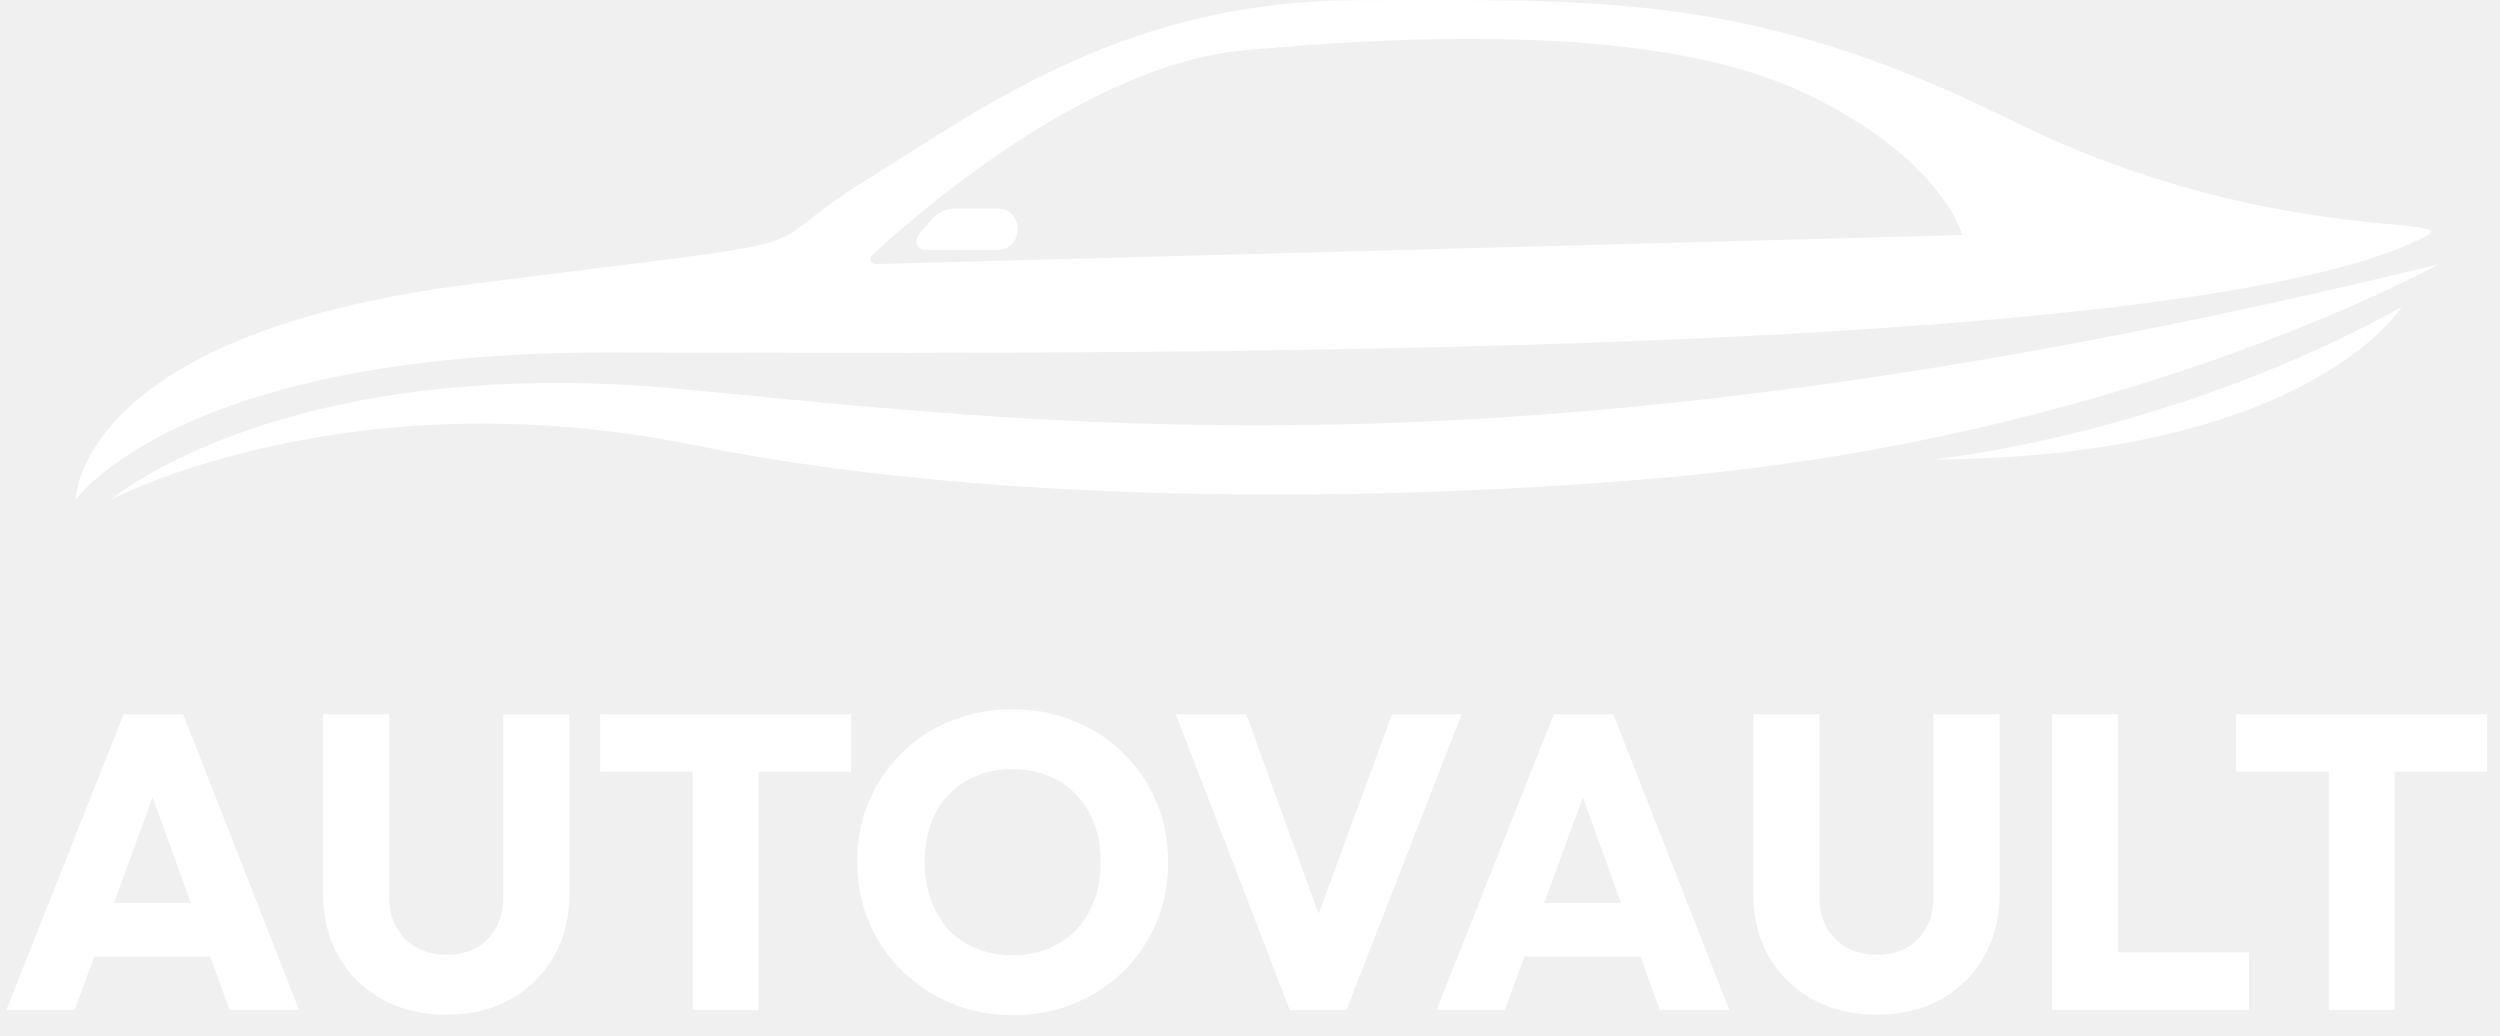
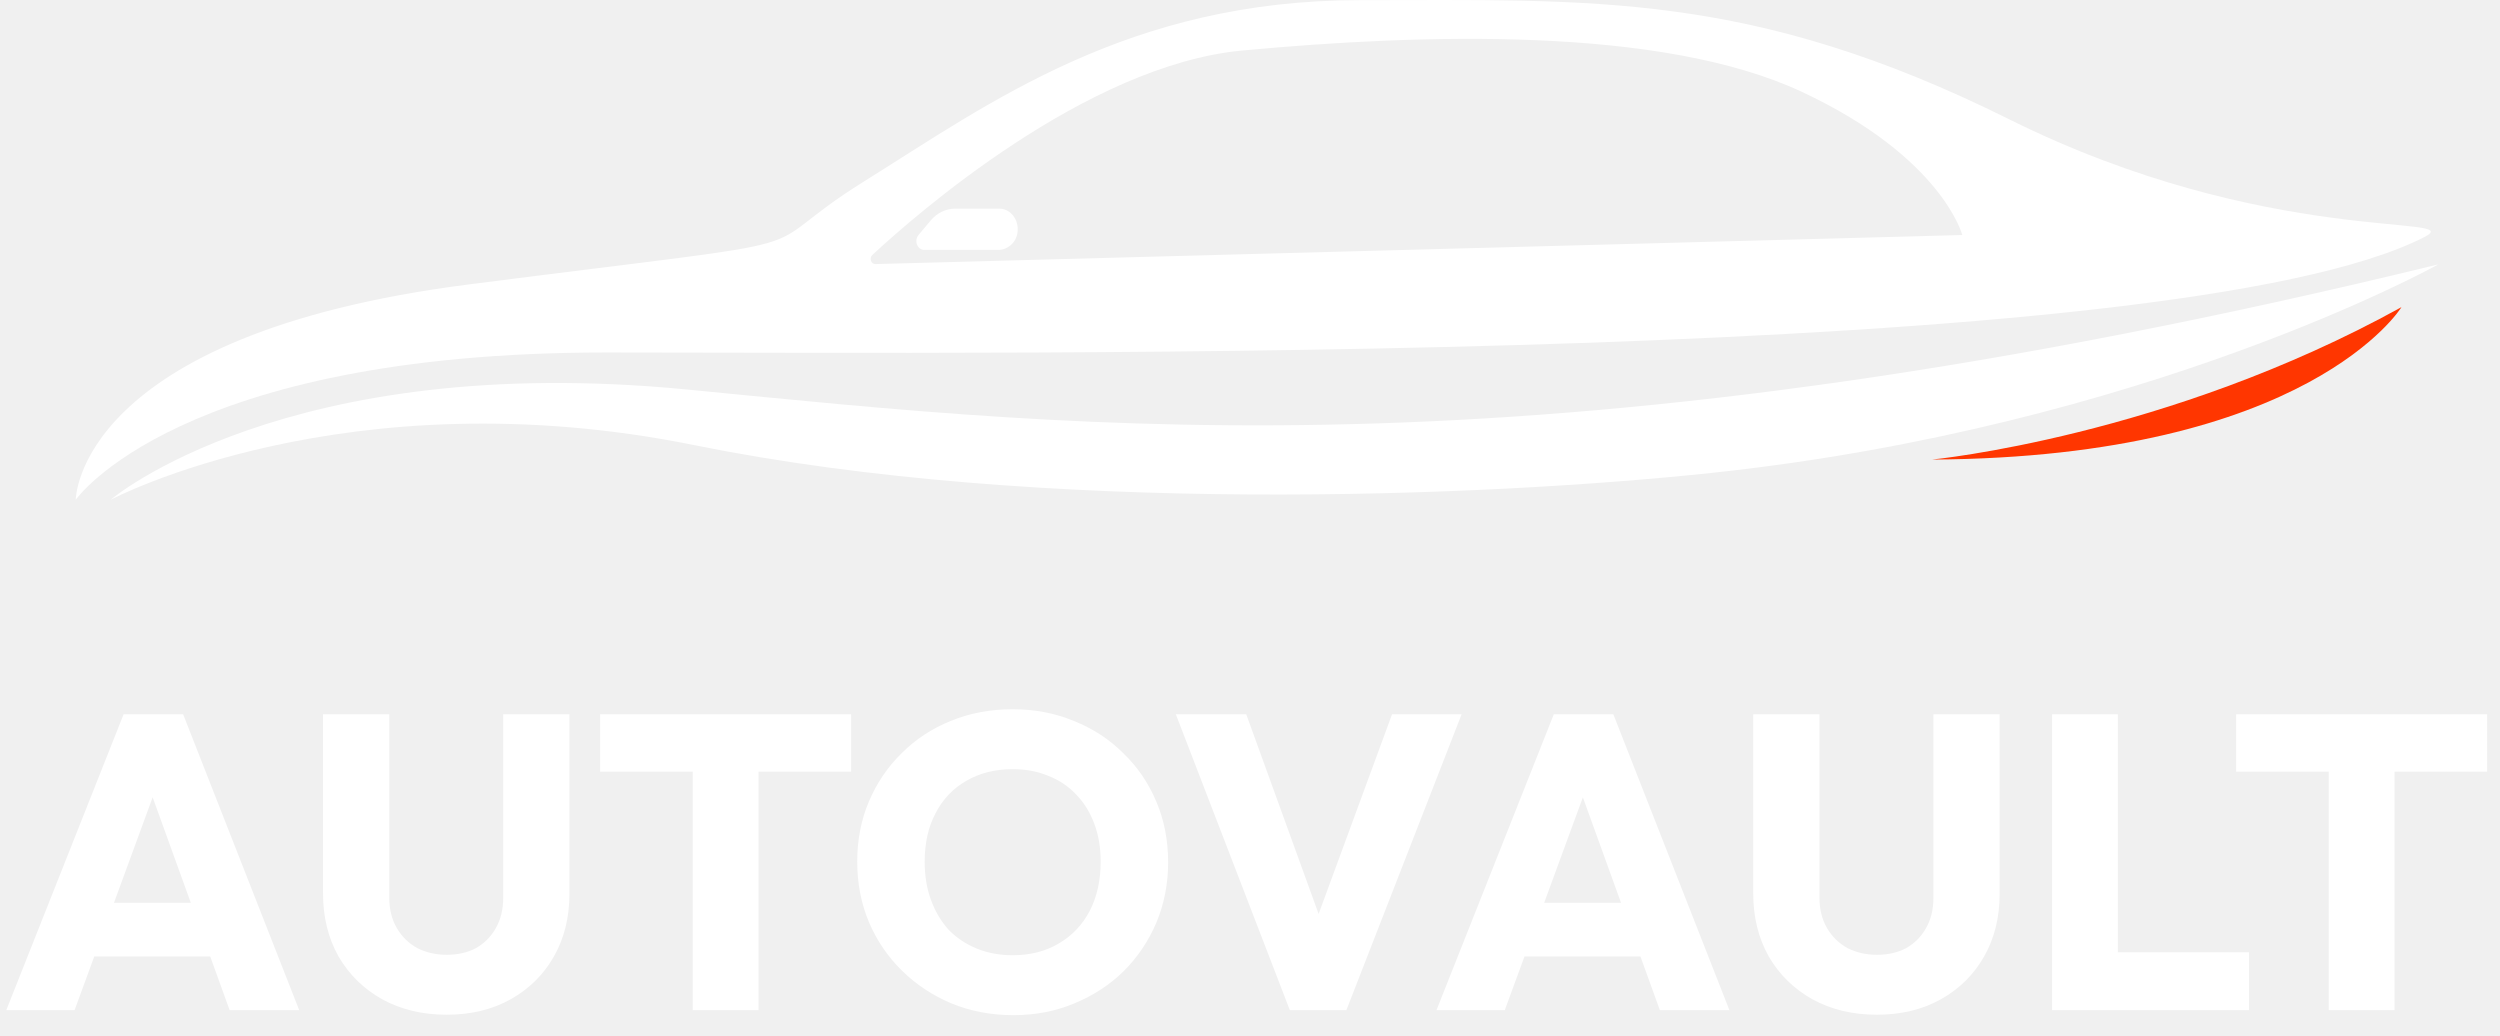
<svg xmlns="http://www.w3.org/2000/svg" width="99" height="41" viewBox="0 0 99 41" fill="none">
-   <path d="M0.249 40.001L4.895 28.285H7.252L11.848 40.001H9.093L5.576 30.277H6.521L2.954 40.001H0.249ZM2.887 37.877V35.753H9.276V37.877H2.887ZM17.687 40.183C16.724 40.183 15.873 39.979 15.131 39.569C14.401 39.16 13.826 38.596 13.406 37.877C12.996 37.147 12.792 36.317 12.792 35.388V28.285H15.414V35.537C15.414 36.002 15.513 36.405 15.712 36.748C15.911 37.091 16.182 37.357 16.525 37.545C16.879 37.722 17.266 37.81 17.687 37.81C18.129 37.81 18.517 37.722 18.848 37.545C19.18 37.357 19.44 37.097 19.628 36.765C19.827 36.422 19.927 36.018 19.927 35.554V28.285H22.549V35.404C22.549 36.334 22.344 37.158 21.935 37.877C21.526 38.596 20.956 39.16 20.226 39.569C19.496 39.979 18.649 40.183 17.687 40.183ZM27.431 40.001V28.451H30.037V40.001H27.431ZM23.764 30.559V28.285H33.704V30.559H23.764ZM40.135 40.2C39.25 40.2 38.431 40.045 37.679 39.735C36.938 39.425 36.285 38.994 35.721 38.441C35.157 37.888 34.72 37.246 34.41 36.516C34.1 35.775 33.946 34.978 33.946 34.127C33.946 33.264 34.1 32.467 34.41 31.737C34.72 31.007 35.151 30.371 35.705 29.829C36.258 29.276 36.905 28.85 37.646 28.551C38.398 28.241 39.217 28.086 40.102 28.086C40.976 28.086 41.783 28.241 42.525 28.551C43.277 28.85 43.929 29.276 44.483 29.829C45.047 30.371 45.484 31.012 45.794 31.754C46.103 32.484 46.258 33.28 46.258 34.143C46.258 34.995 46.103 35.791 45.794 36.533C45.484 37.263 45.052 37.904 44.499 38.458C43.946 39 43.293 39.425 42.541 39.735C41.8 40.045 40.998 40.2 40.135 40.2ZM40.102 37.827C40.799 37.827 41.407 37.672 41.927 37.362C42.458 37.053 42.867 36.621 43.155 36.068C43.443 35.504 43.587 34.857 43.587 34.127C43.587 33.573 43.504 33.076 43.338 32.633C43.172 32.179 42.934 31.792 42.624 31.471C42.314 31.14 41.944 30.891 41.512 30.725C41.092 30.548 40.622 30.459 40.102 30.459C39.405 30.459 38.791 30.614 38.26 30.924C37.74 31.223 37.336 31.648 37.049 32.202C36.761 32.744 36.617 33.385 36.617 34.127C36.617 34.68 36.7 35.183 36.866 35.637C37.032 36.09 37.264 36.483 37.563 36.815C37.873 37.136 38.243 37.384 38.675 37.561C39.106 37.738 39.582 37.827 40.102 37.827ZM51.077 40.001L46.563 28.285H49.351L52.786 37.761H51.641L55.125 28.285H57.88L53.317 40.001H51.077ZM56.885 40.001L61.531 28.285H63.888L68.484 40.001H65.73L62.212 30.277H63.158L59.59 40.001H56.885ZM59.523 37.877V35.753H65.912V37.877H59.523ZM74.323 40.183C73.361 40.183 72.509 39.979 71.768 39.569C71.037 39.16 70.462 38.596 70.042 37.877C69.632 37.147 69.428 36.317 69.428 35.388V28.285H72.05V35.537C72.05 36.002 72.149 36.405 72.348 36.748C72.547 37.091 72.819 37.357 73.161 37.545C73.515 37.722 73.903 37.81 74.323 37.81C74.766 37.81 75.153 37.722 75.485 37.545C75.816 37.357 76.076 37.097 76.264 36.765C76.464 36.422 76.563 36.018 76.563 35.554V28.285H79.185V35.404C79.185 36.334 78.98 37.158 78.571 37.877C78.162 38.596 77.592 39.16 76.862 39.569C76.132 39.979 75.285 40.183 74.323 40.183ZM81.262 40.001V28.285H83.867V40.001H81.262ZM83.269 40.001V37.711H89.061V40.001H83.269ZM92.219 40.001V28.451H94.824V40.001H92.219ZM88.551 30.559V28.285H98.491V30.559H88.551Z" fill="white" />
-   <path d="M96.009 9.385C97.801 8.465 89.791 9.808 79.571 4.728C69.349 -0.36 63.022 0.006 53.857 0.006C44.692 0.006 39.176 4.092 34.228 7.177C29.279 10.261 34.146 9.264 18.573 11.262C3 13.255 3 19.79 3 19.79C3 19.79 7.047 13.958 24.002 13.958C40.956 13.958 86.088 14.479 96.009 9.385ZM34.545 10.096C36.235 8.526 43.015 2.58 49.193 2.001C56.318 1.335 65.782 1.034 71.35 3.635C76.917 6.236 77.706 9.307 77.706 9.307L34.669 10.457C34.494 10.464 34.409 10.221 34.545 10.096Z" fill="white" />
-   <path d="M27.209 15.425C11.312 13.876 4.384 19.789 4.384 19.789C4.384 19.789 13.721 14.837 27.499 17.628C41.276 20.418 58.811 19.677 67.752 18.73C85.033 16.893 96.556 10.47 96.556 10.47C61.19 19.099 43.105 16.978 27.209 15.425Z" fill="white" />
-   <path d="M36.6 9.896H39.533C39.896 9.896 40.234 9.618 40.292 9.216C40.367 8.705 40.017 8.262 39.572 8.262H37.822C37.459 8.262 37.111 8.431 36.861 8.725L36.374 9.304C36.186 9.53 36.325 9.896 36.6 9.896Z" fill="white" />
-   <path d="M95.099 12.162C85.801 17.303 76.503 18.199 76.503 18.199C91.454 18.118 95.099 12.162 95.099 12.162Z" fill="white" />
+   <path d="M0.249 40.001L4.895 28.285H7.252L11.848 40.001H9.093L5.576 30.276H6.521L2.954 40.001H0.249ZM2.887 37.877V35.752H9.276V37.877H2.887ZM17.687 40.183C16.724 40.183 15.873 39.978 15.131 39.569C14.401 39.16 13.826 38.596 13.406 37.877C12.996 37.146 12.792 36.317 12.792 35.387V28.285H15.414V35.537C15.414 36.001 15.513 36.405 15.712 36.748C15.911 37.091 16.182 37.356 16.525 37.545C16.879 37.722 17.266 37.81 17.687 37.81C18.129 37.81 18.517 37.722 18.848 37.545C19.18 37.356 19.44 37.097 19.628 36.765C19.827 36.422 19.927 36.018 19.927 35.553V28.285H22.549V35.404C22.549 36.333 22.344 37.157 21.935 37.877C21.526 38.596 20.956 39.16 20.226 39.569C19.496 39.978 18.649 40.183 17.687 40.183ZM27.431 40.001V28.451H30.037V40.001H27.431ZM23.764 30.559V28.285H33.704V30.559H23.764ZM40.135 40.2C39.25 40.2 38.431 40.045 37.679 39.735C36.938 39.425 36.285 38.994 35.721 38.441C35.157 37.888 34.72 37.246 34.41 36.516C34.1 35.775 33.946 34.978 33.946 34.126C33.946 33.263 34.1 32.467 34.41 31.737C34.72 31.007 35.151 30.37 35.705 29.828C36.258 29.275 36.905 28.849 37.646 28.551C38.398 28.241 39.217 28.086 40.102 28.086C40.976 28.086 41.783 28.241 42.525 28.551C43.277 28.849 43.929 29.275 44.483 29.828C45.047 30.37 45.484 31.012 45.794 31.753C46.103 32.483 46.258 33.28 46.258 34.143C46.258 34.995 46.103 35.791 45.794 36.532C45.484 37.263 45.052 37.904 44.499 38.457C43.946 38.999 43.293 39.425 42.541 39.735C41.8 40.045 40.998 40.2 40.135 40.2ZM40.102 37.827C40.799 37.827 41.407 37.672 41.927 37.362C42.458 37.052 42.867 36.621 43.155 36.068C43.443 35.504 43.587 34.856 43.587 34.126C43.587 33.573 43.504 33.075 43.338 32.633C43.172 32.179 42.934 31.792 42.624 31.471C42.314 31.139 41.944 30.89 41.512 30.724C41.092 30.547 40.622 30.459 40.102 30.459C39.405 30.459 38.791 30.614 38.26 30.924C37.74 31.222 37.336 31.648 37.049 32.201C36.761 32.743 36.617 33.385 36.617 34.126C36.617 34.679 36.7 35.183 36.866 35.636C37.032 36.09 37.264 36.483 37.563 36.815C37.873 37.135 38.243 37.384 38.675 37.561C39.106 37.738 39.582 37.827 40.102 37.827Z" fill="WHITE" />
+   <path d="M51.077 40.001L46.563 28.285H49.351L52.786 37.76H51.641L55.125 28.285H57.88L53.317 40.001H51.077ZM56.885 40.001L61.531 28.285H63.888L68.484 40.001H65.73L62.212 30.276H63.158L59.59 40.001H56.885ZM59.523 37.877V35.752H65.912V37.877H59.523ZM74.323 40.183C73.361 40.183 72.509 39.978 71.768 39.569C71.037 39.16 70.462 38.596 70.042 37.877C69.632 37.146 69.428 36.317 69.428 35.387V28.285H72.05V35.537C72.05 36.001 72.149 36.405 72.348 36.748C72.547 37.091 72.819 37.356 73.161 37.545C73.515 37.722 73.903 37.81 74.323 37.81C74.766 37.81 75.153 37.722 75.485 37.545C75.816 37.356 76.076 37.097 76.264 36.765C76.464 36.422 76.563 36.018 76.563 35.553V28.285H79.185V35.404C79.185 36.333 78.98 37.157 78.571 37.877C78.162 38.596 77.592 39.16 76.862 39.569C76.132 39.978 75.285 40.183 74.323 40.183ZM81.262 40.001V28.285H83.867V40.001H81.262ZM83.269 40.001V37.711H89.061V40.001H83.269ZM92.219 40.001V28.451H94.824V40.001H92.219ZM88.551 30.559V28.285H98.491V30.559H88.551Z" fill="white" />
+   <path d="M96.009 9.385C97.801 8.465 89.791 9.808 79.571 4.728C69.349 -0.36 63.022 0.006 53.857 0.006C44.692 0.006 39.176 4.092 34.228 7.177C29.279 10.261 34.146 9.264 18.573 11.262C3 13.255 3 19.79 3 19.79C3 19.79 7.047 13.958 24.002 13.958C40.956 13.958 86.088 14.479 96.009 9.385ZM34.545 10.096C36.235 8.526 43.015 2.58 49.193 2.001C56.318 1.335 65.782 1.034 71.35 3.635C76.917 6.236 77.706 9.307 77.706 9.307L34.669 10.457C34.494 10.464 34.409 10.221 34.545 10.096Z" fill="WHITE" />
+   <path d="M27.209 15.425C11.312 13.876 4.384 19.789 4.384 19.789C4.384 19.789 13.722 14.837 27.499 17.628C41.277 20.418 58.811 19.677 67.753 18.73C85.033 16.893 96.556 10.47 96.556 10.47C61.19 19.099 43.105 16.978 27.209 15.425Z" fill="WHITE" />
+   <path d="M36.6 9.896H39.533C39.896 9.896 40.234 9.618 40.292 9.216C40.367 8.705 40.017 8.262 39.572 8.262H37.822C37.459 8.262 37.111 8.431 36.861 8.725L36.374 9.304C36.186 9.53 36.325 9.896 36.6 9.896Z" fill="WHITE" />
+   <path d="M95.099 12.162C85.801 17.303 76.503 18.199 76.503 18.199C91.454 18.118 95.099 12.162 95.099 12.162Z" fill="#FF3600" />
</svg>
